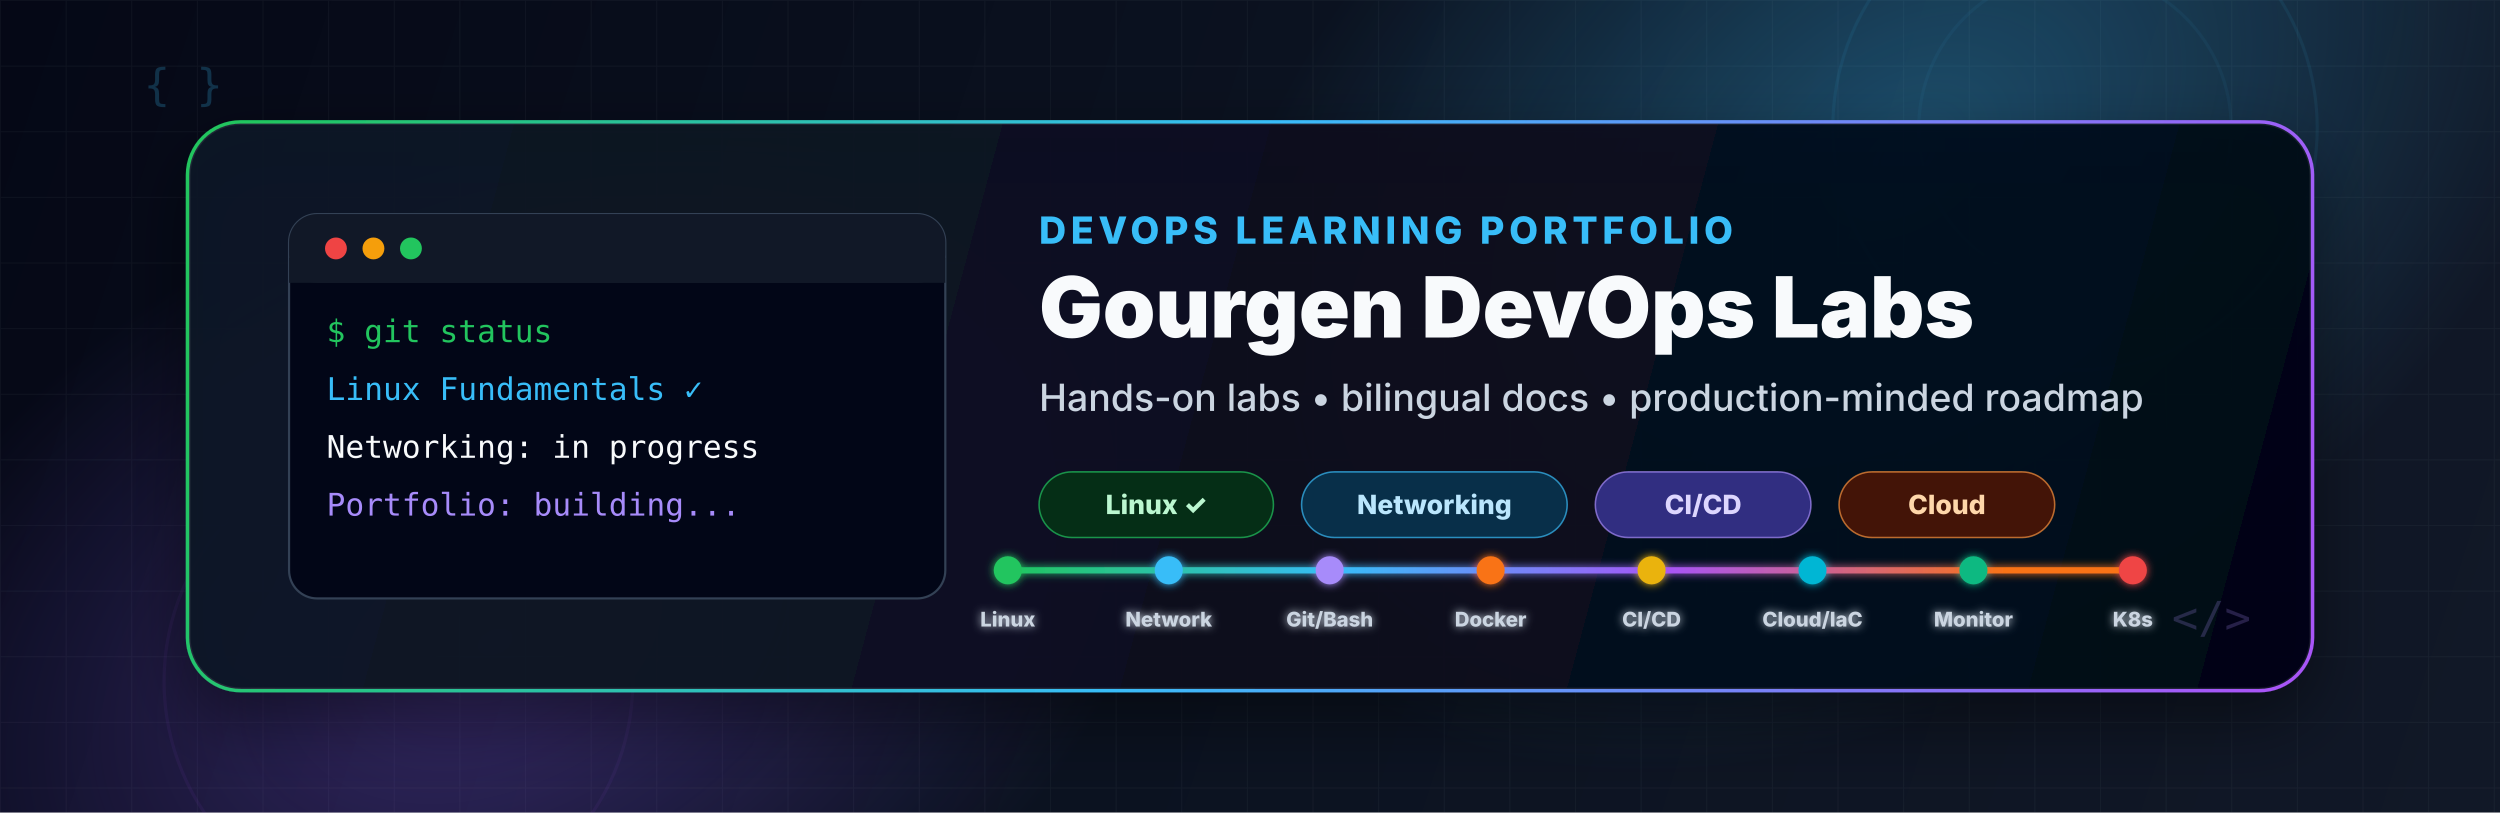
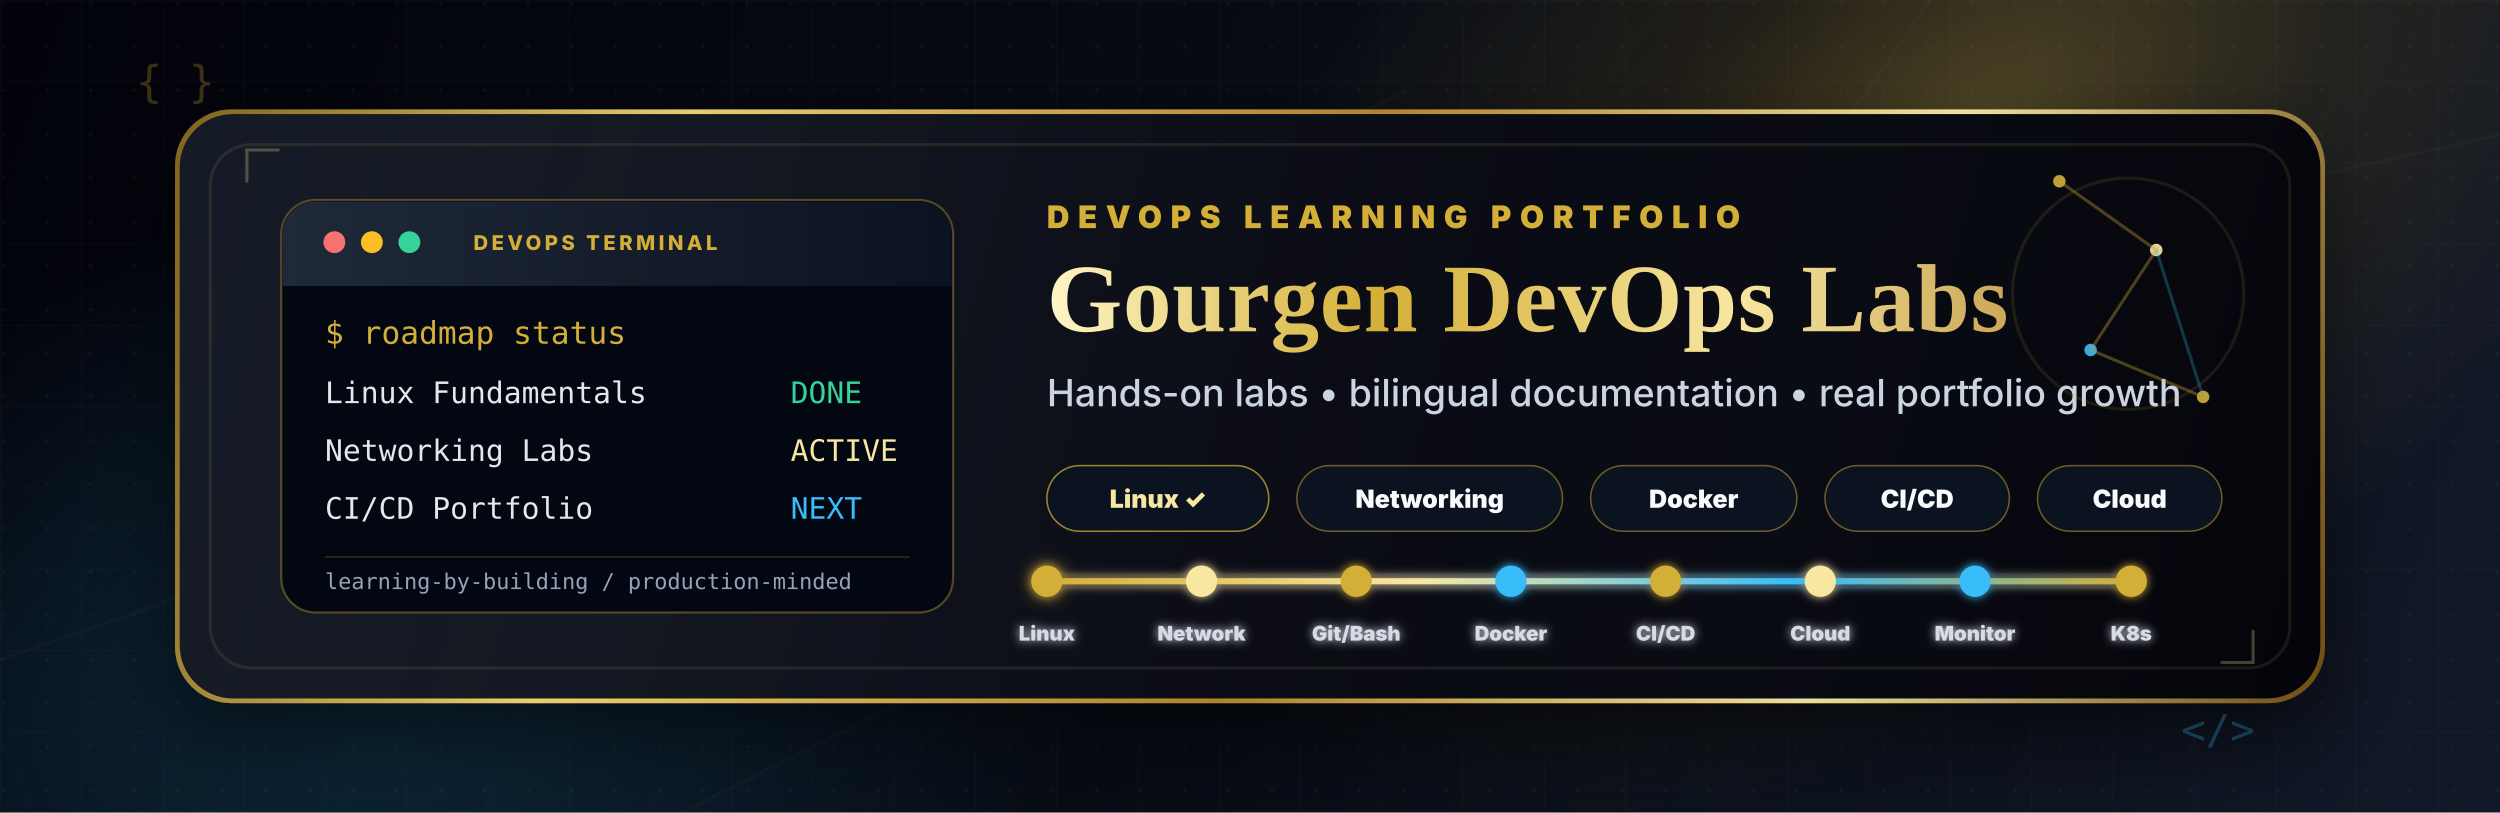
<svg xmlns="http://www.w3.org/2000/svg" width="1600" height="520" viewBox="0 0 1600 520" fill="none" role="img" aria-labelledby="title desc">
  <defs>
    <linearGradient id="bg" x1="0" y1="0" x2="1600" y2="520" gradientUnits="userSpaceOnUse">
-       <stop offset="0" stop-color="#050816" />
-       <stop offset="0.48" stop-color="#0B1220" />
+       <stop offset="0" stop-color="#02030A" />
+       <stop offset="0.48" stop-color="#070B14" />
      <stop offset="1" stop-color="#111827" />
    </linearGradient>
-     <radialGradient id="glowBlue" cx="0" cy="0" r="1" gradientUnits="userSpaceOnUse" gradientTransform="translate(1220 100) rotate(145) scale(500 330)">
-       <stop stop-color="#38BDF8" stop-opacity="0.34" />
+     <radialGradient id="goldAura" cx="0" cy="0" r="1" gradientUnits="userSpaceOnUse" gradientTransform="translate(1260 90) rotate(145) scale(580 340)">
+       <stop stop-color="#D4AF37" stop-opacity="0.34" />
+       <stop offset="0.45" stop-color="#B8860B" stop-opacity="0.13" />
+       <stop offset="1" stop-color="#D4AF37" stop-opacity="0" />
+     </radialGradient>
+     <radialGradient id="blueAura" cx="0" cy="0" r="1" gradientUnits="userSpaceOnUse" gradientTransform="translate(260 420) rotate(-18) scale(520 310)">
+       <stop stop-color="#38BDF8" stop-opacity="0.20" />
      <stop offset="1" stop-color="#38BDF8" stop-opacity="0" />
    </radialGradient>
-     <radialGradient id="glowPurple" cx="0" cy="0" r="1" gradientUnits="userSpaceOnUse" gradientTransform="translate(320 410) rotate(-25) scale(450 300)">
-       <stop stop-color="#8B5CF6" stop-opacity="0.34" />
-       <stop offset="1" stop-color="#8B5CF6" stop-opacity="0" />
-     </radialGradient>
-     <linearGradient id="panel" x1="120" y1="78" x2="1480" y2="442" gradientUnits="userSpaceOnUse">
-       <stop stop-color="#111827" stop-opacity="0.94" />
-       <stop offset="1" stop-color="#020617" stop-opacity="0.94" />
+     <linearGradient id="panel" x1="120" y1="72" x2="1480" y2="448" gradientUnits="userSpaceOnUse">
+       <stop stop-color="#111827" stop-opacity="0.96" />
+       <stop offset="0.55" stop-color="#050814" stop-opacity="0.97" />
+       <stop offset="1" stop-color="#02030A" stop-opacity="0.98" />
    </linearGradient>
-     <linearGradient id="border" x1="160" y1="78" x2="1440" y2="442" gradientUnits="userSpaceOnUse">
-       <stop stop-color="#22C55E" />
-       <stop offset="0.47" stop-color="#38BDF8" />
-       <stop offset="1" stop-color="#A855F7" />
+     <linearGradient id="goldBorder" x1="120" y1="78" x2="1480" y2="442" gradientUnits="userSpaceOnUse">
+       <stop stop-color="#8A6A20" />
+       <stop offset="0.22" stop-color="#F5D76E" />
+       <stop offset="0.52" stop-color="#B8892E" />
+       <stop offset="0.78" stop-color="#F8E7A1" />
+       <stop offset="1" stop-color="#765315" />
    </linearGradient>
-     <linearGradient id="flow" x1="0" y1="0" x2="640" y2="0" gradientUnits="userSpaceOnUse">
-       <stop stop-color="#22C55E" />
-       <stop offset="0.33" stop-color="#38BDF8" />
-       <stop offset="0.66" stop-color="#A855F7" />
-       <stop offset="1" stop-color="#F97316" />
+     <linearGradient id="goldText" x1="0" y1="0" x2="760" y2="0" gradientUnits="userSpaceOnUse">
+       <stop stop-color="#FFF6C7" />
+       <stop offset="0.28" stop-color="#D4AF37" />
+       <stop offset="0.58" stop-color="#F7E6A1" />
+       <stop offset="1" stop-color="#A9741A" />
    </linearGradient>
-     <filter id="shadow" x="-20%" y="-20%" width="140%" height="140%">
-       <feDropShadow dx="0" dy="18" stdDeviation="22" flood-color="#000000" flood-opacity="0.46" />
+     <linearGradient id="terminalTop" x1="0" y1="0" x2="440" y2="0" gradientUnits="userSpaceOnUse">
+       <stop stop-color="#1F2937" />
+       <stop offset="1" stop-color="#0B1120" />
+     </linearGradient>
+     <linearGradient id="flow" x1="0" y1="0" x2="700" y2="0" gradientUnits="userSpaceOnUse">
+       <stop stop-color="#D4AF37" />
+       <stop offset="0.34" stop-color="#F8E7A1" />
+       <stop offset="0.68" stop-color="#38BDF8" />
+       <stop offset="1" stop-color="#D4AF37" />
+     </linearGradient>
+     <filter id="largeShadow" x="-18%" y="-28%" width="136%" height="156%">
+       <feDropShadow dx="0" dy="24" stdDeviation="26" flood-color="#000000" flood-opacity="0.58" />
    </filter>
-     <filter id="smallGlow">
-       <feGaussianBlur stdDeviation="2.6" result="coloredBlur" />
+     <filter id="softGlow" x="-40%" y="-40%" width="180%" height="180%">
+       <feGaussianBlur stdDeviation="3.2" result="blur" />
      <feMerge>
-         <feMergeNode in="coloredBlur" />
+         <feMergeNode in="blur" />
        <feMergeNode in="SourceGraphic" />
      </feMerge>
    </filter>
-     <pattern id="grid" width="42" height="42" patternUnits="userSpaceOnUse">
-       <path d="M 42 0 L 0 0 0 42" fill="none" stroke="#94A3B8" stroke-opacity="0.07" stroke-width="1" />
+     <filter id="goldGlow" x="-40%" y="-40%" width="180%" height="180%">
+       <feDropShadow dx="0" dy="0" stdDeviation="6" flood-color="#D4AF37" flood-opacity="0.30" />
+     </filter>
+     <pattern id="grid" width="52" height="52" patternUnits="userSpaceOnUse">
+       <path d="M 52 0 L 0 0 0 52" fill="none" stroke="#E5E7EB" stroke-opacity="0.035" stroke-width="1" />
+     </pattern>
+     <pattern id="dots" width="28" height="28" patternUnits="userSpaceOnUse">
+       <circle cx="2" cy="2" r="1.1" fill="#D4AF37" fill-opacity="0.11" />
    </pattern>
  </defs>
  <rect width="1600" height="520" fill="url(#bg)" />
  <rect width="1600" height="520" fill="url(#grid)" />
-   <rect width="1600" height="520" fill="url(#glowBlue)" />
-   <rect width="1600" height="520" fill="url(#glowPurple)" />
-   <g opacity="0.45">
-     <circle cx="1328" cy="82" r="155" stroke="#38BDF8" stroke-opacity="0.16" stroke-width="2" />
-     <circle cx="1328" cy="82" r="100" stroke="#38BDF8" stroke-opacity="0.12" stroke-width="2" />
-     <circle cx="255" cy="436" r="150" stroke="#A855F7" stroke-opacity="0.14" stroke-width="2" />
+   <rect width="1600" height="520" fill="url(#dots)" opacity="0.55" />
+   <rect width="1600" height="520" fill="url(#goldAura)" />
+   <rect width="1600" height="520" fill="url(#blueAura)" />
+   <g opacity="0.34">
+     <path d="M-40 436 C340 306 528 226 902 58" stroke="#D4AF37" stroke-opacity="0.10" stroke-width="2" />
+     <path d="M420 528 C750 364 1030 204 1640 78" stroke="#F8E7A1" stroke-opacity="0.08" stroke-width="2" />
+     <path d="M1260 -40 C1170 110 1070 214 920 332" stroke="#38BDF8" stroke-opacity="0.09" stroke-width="2" />
  </g>
-   <rect x="120" y="78" width="1360" height="364" rx="34" fill="url(#panel)" stroke="url(#border)" stroke-width="2.2" filter="url(#shadow)" />
-   <rect x="121.5" y="79.5" width="1357" height="361" rx="32.5" stroke="#FFFFFF" stroke-opacity="0.08" />
-   <g transform="translate(185 137)">
-     <rect width="420" height="246" rx="18" fill="#020617" stroke="#334155" stroke-width="1.4" />
-     <rect width="420" height="44" rx="18" fill="#111827" />
-     <rect y="28" width="420" height="16" fill="#111827" />
-     <circle cx="30" cy="22" r="7" fill="#EF4444" />
-     <circle cx="54" cy="22" r="7" fill="#F59E0B" />
-     <circle cx="78" cy="22" r="7" fill="#22C55E" />
-     <text x="24" y="82" font-family="Consolas, Monaco, monospace" font-size="20" fill="#22C55E">$ git status</text>
-     <text x="24" y="119" font-family="Consolas, Monaco, monospace" font-size="20" fill="#38BDF8">Linux Fundamentals ✓</text>
-     <text x="24" y="156" font-family="Consolas, Monaco, monospace" font-size="20" fill="#F8FAFC">Networking: in progress</text>
-     <text x="24" y="193" font-family="Consolas, Monaco, monospace" font-size="20" fill="#A78BFA">Portfolio: building...</text>
+   <rect x="112" y="70" width="1376" height="380" rx="36" fill="url(#goldBorder)" opacity="0.95" filter="url(#largeShadow)" />
+   <rect x="115" y="73" width="1370" height="374" rx="34" fill="url(#panel)" />
+   <rect x="134" y="92" width="1332" height="336" rx="27" stroke="#FFFFFF" stroke-opacity="0.075" />
+   <rect x="135" y="93" width="1330" height="334" rx="26" stroke="#D4AF37" stroke-opacity="0.12" />
+   <g transform="translate(180 128)">
+     <rect width="430" height="264" rx="22" fill="#030712" stroke="#D4AF37" stroke-opacity="0.36" stroke-width="1.4" />
+     <rect x="1" y="1" width="428" height="54" rx="21" fill="url(#terminalTop)" />
+     <rect x="1" y="37" width="428" height="18" fill="url(#terminalTop)" />
+     <circle cx="34" cy="27" r="7" fill="#F87171" />
+     <circle cx="58" cy="27" r="7" fill="#FBBF24" />
+     <circle cx="82" cy="27" r="7" fill="#34D399" />
+     <text x="123" y="32" font-family="Inter, Segoe UI, Arial, sans-serif" font-size="13" font-weight="800" letter-spacing="2.2" fill="#D4AF37">DEVOPS TERMINAL</text>
+     <text x="28" y="92" font-family="Consolas, Monaco, monospace" font-size="20" fill="#D4AF37">$ roadmap status</text>
+     <text x="28" y="130" font-family="Consolas, Monaco, monospace" font-size="19" fill="#E5E7EB">Linux Fundamentals</text>
+     <text x="326" y="130" font-family="Consolas, Monaco, monospace" font-size="19" fill="#34D399">DONE</text>
+     <text x="28" y="167" font-family="Consolas, Monaco, monospace" font-size="19" fill="#E5E7EB">Networking Labs</text>
+     <text x="326" y="167" font-family="Consolas, Monaco, monospace" font-size="19" fill="#F8E7A1">ACTIVE</text>
+     <text x="28" y="204" font-family="Consolas, Monaco, monospace" font-size="19" fill="#E5E7EB">CI/CD Portfolio</text>
+     <text x="326" y="204" font-family="Consolas, Monaco, monospace" font-size="19" fill="#38BDF8">NEXT</text>
+     <rect x="28" y="228" width="374" height="1" fill="#D4AF37" opacity="0.22" />
+     <text x="28" y="249" font-family="Consolas, Monaco, monospace" font-size="14" fill="#94A3B8">learning-by-building / production-minded</text>
  </g>
-   <g transform="translate(665 124)">
-     <text x="0" y="32" font-family="Inter, Segoe UI, Arial, sans-serif" font-size="24" font-weight="800" fill="#38BDF8" letter-spacing="3">DEVOPS LEARNING PORTFOLIO</text>
-     <text x="0" y="92" font-family="Inter, Segoe UI, Arial, sans-serif" font-size="54" font-weight="900" fill="#F8FAFC">Gourgen DevOps Labs</text>
-     <text x="0" y="139" font-family="Inter, Segoe UI, Arial, sans-serif" font-size="24" font-weight="500" fill="#CBD5E1">Hands-on labs • bilingual docs • production-minded roadmap</text>
-     <g transform="translate(0 178)">
-       <rect x="0" y="0" width="150" height="42" rx="21" fill="#052E16" stroke="#22C55E" stroke-opacity="0.70" />
-       <text x="75" y="27" font-family="Inter, Segoe UI, Arial, sans-serif" font-size="17" font-weight="800" text-anchor="middle" fill="#BBF7D0">Linux ✓</text>
-       <rect x="168" y="0" width="170" height="42" rx="21" fill="#082F49" stroke="#38BDF8" stroke-opacity="0.70" />
-       <text x="253" y="27" font-family="Inter, Segoe UI, Arial, sans-serif" font-size="17" font-weight="800" text-anchor="middle" fill="#BAE6FD">Networking</text>
-       <rect x="356" y="0" width="138" height="42" rx="21" fill="#312E81" stroke="#A78BFA" stroke-opacity="0.70" />
-       <text x="425" y="27" font-family="Inter, Segoe UI, Arial, sans-serif" font-size="17" font-weight="800" text-anchor="middle" fill="#DDD6FE">CI/CD</text>
-       <rect x="512" y="0" width="138" height="42" rx="21" fill="#431407" stroke="#FB923C" stroke-opacity="0.70" />
-       <text x="581" y="27" font-family="Inter, Segoe UI, Arial, sans-serif" font-size="17" font-weight="800" text-anchor="middle" fill="#FED7AA">Cloud</text>
+   <g transform="translate(670 118)">
+     <text x="0" y="28" font-family="Inter, Segoe UI, Arial, sans-serif" font-size="20" font-weight="900" fill="#D4AF37" letter-spacing="5.5">DEVOPS LEARNING PORTFOLIO</text>
+     <text x="0" y="94" font-family="Georgia, 'Times New Roman', serif" font-size="62" font-weight="700" fill="url(#goldText)" letter-spacing="0.5">Gourgen DevOps Labs</text>
+     <text x="0" y="142" font-family="Inter, Segoe UI, Arial, sans-serif" font-size="24" font-weight="500" fill="#CBD5E1">Hands-on labs • bilingual documentation • real portfolio growth</text>
+     <g transform="translate(0 180)">
+       <rect x="0" y="0" width="142" height="42" rx="21" fill="#0B1220" stroke="#D4AF37" stroke-opacity="0.72" />
+       <text x="71" y="27" font-family="Inter, Segoe UI, Arial, sans-serif" font-size="16" font-weight="900" text-anchor="middle" fill="#F8E7A1">Linux ✓</text>
+       <rect x="160" y="0" width="170" height="42" rx="21" fill="#0B1220" stroke="#D4AF37" stroke-opacity="0.48" />
+       <text x="245" y="27" font-family="Inter, Segoe UI, Arial, sans-serif" font-size="16" font-weight="900" text-anchor="middle" fill="#F8FAFC">Networking</text>
+       <rect x="348" y="0" width="132" height="42" rx="21" fill="#0B1220" stroke="#D4AF37" stroke-opacity="0.48" />
+       <text x="414" y="27" font-family="Inter, Segoe UI, Arial, sans-serif" font-size="16" font-weight="900" text-anchor="middle" fill="#F8FAFC">Docker</text>
+       <rect x="498" y="0" width="118" height="42" rx="21" fill="#0B1220" stroke="#D4AF37" stroke-opacity="0.48" />
+       <text x="557" y="27" font-family="Inter, Segoe UI, Arial, sans-serif" font-size="16" font-weight="900" text-anchor="middle" fill="#F8FAFC">CI/CD</text>
+       <rect x="634" y="0" width="118" height="42" rx="21" fill="#0B1220" stroke="#D4AF37" stroke-opacity="0.48" />
+       <text x="693" y="27" font-family="Inter, Segoe UI, Arial, sans-serif" font-size="16" font-weight="900" text-anchor="middle" fill="#F8FAFC">Cloud</text>
    </g>
  </g>
-   <g transform="translate(645 365)" filter="url(#smallGlow)">
-     <line x1="0" y1="0" x2="720" y2="0" stroke="url(#flow)" stroke-width="4" stroke-linecap="round" />
-     <circle cx="0" cy="0" r="9" fill="#22C55E" />
-     <circle cx="103" cy="0" r="9" fill="#38BDF8" />
-     <circle cx="206" cy="0" r="9" fill="#A78BFA" />
-     <circle cx="309" cy="0" r="9" fill="#F97316" />
-     <circle cx="412" cy="0" r="9" fill="#EAB308" />
-     <circle cx="515" cy="0" r="9" fill="#06B6D4" />
-     <circle cx="618" cy="0" r="9" fill="#10B981" />
-     <circle cx="720" cy="0" r="9" fill="#EF4444" />
-     <text x="0" y="36" font-family="Inter, Segoe UI, Arial, sans-serif" font-size="13" font-weight="800" text-anchor="middle" fill="#CBD5E1">Linux</text>
-     <text x="103" y="36" font-family="Inter, Segoe UI, Arial, sans-serif" font-size="13" font-weight="800" text-anchor="middle" fill="#CBD5E1">Network</text>
-     <text x="206" y="36" font-family="Inter, Segoe UI, Arial, sans-serif" font-size="13" font-weight="800" text-anchor="middle" fill="#CBD5E1">Git/Bash</text>
-     <text x="309" y="36" font-family="Inter, Segoe UI, Arial, sans-serif" font-size="13" font-weight="800" text-anchor="middle" fill="#CBD5E1">Docker</text>
-     <text x="412" y="36" font-family="Inter, Segoe UI, Arial, sans-serif" font-size="13" font-weight="800" text-anchor="middle" fill="#CBD5E1">CI/CD</text>
-     <text x="515" y="36" font-family="Inter, Segoe UI, Arial, sans-serif" font-size="13" font-weight="800" text-anchor="middle" fill="#CBD5E1">Cloud/IaC</text>
-     <text x="618" y="36" font-family="Inter, Segoe UI, Arial, sans-serif" font-size="13" font-weight="800" text-anchor="middle" fill="#CBD5E1">Monitor</text>
-     <text x="720" y="36" font-family="Inter, Segoe UI, Arial, sans-serif" font-size="13" font-weight="800" text-anchor="middle" fill="#CBD5E1">K8s</text>
+   <g transform="translate(670 372)" filter="url(#softGlow)">
+     <line x1="0" y1="0" x2="694" y2="0" stroke="#3B4252" stroke-width="10" stroke-linecap="round" opacity="0.52" />
+     <line x1="0" y1="0" x2="694" y2="0" stroke="url(#flow)" stroke-width="4" stroke-linecap="round" />
+     <g font-family="Inter, Segoe UI, Arial, sans-serif" font-size="13" font-weight="900" text-anchor="middle">
+       <circle cx="0" cy="0" r="10" fill="#D4AF37" filter="url(#goldGlow)" />
+       <circle cx="99" cy="0" r="10" fill="#F8E7A1" />
+       <circle cx="198" cy="0" r="10" fill="#D4AF37" />
+       <circle cx="297" cy="0" r="10" fill="#38BDF8" />
+       <circle cx="396" cy="0" r="10" fill="#D4AF37" />
+       <circle cx="495" cy="0" r="10" fill="#F8E7A1" />
+       <circle cx="594" cy="0" r="10" fill="#38BDF8" />
+       <circle cx="694" cy="0" r="10" fill="#D4AF37" />
+       <text x="0" y="38" fill="#D7DBE5">Linux</text>
+       <text x="99" y="38" fill="#D7DBE5">Network</text>
+       <text x="198" y="38" fill="#D7DBE5">Git/Bash</text>
+       <text x="297" y="38" fill="#D7DBE5">Docker</text>
+       <text x="396" y="38" fill="#D7DBE5">CI/CD</text>
+       <text x="495" y="38" fill="#D7DBE5">Cloud</text>
+       <text x="594" y="38" fill="#D7DBE5">Monitor</text>
+       <text x="694" y="38" fill="#D7DBE5">K8s</text>
+     </g>
  </g>
-   <g opacity="0.22">
-     <text x="92" y="64" font-family="Consolas, Monaco, monospace" font-size="28" fill="#38BDF8">{ }</text>
-     <text x="1390" y="405" font-family="Consolas, Monaco, monospace" font-size="28" fill="#A78BFA">&lt;/&gt;</text>
+   <g transform="translate(1318 116)" opacity="0.90">
+     <circle cx="0" cy="0" r="4" fill="#D4AF37" />
+     <circle cx="62" cy="44" r="4" fill="#F8E7A1" />
+     <circle cx="20" cy="108" r="4" fill="#38BDF8" />
+     <circle cx="92" cy="138" r="4" fill="#D4AF37" />
+     <path d="M0 0 L62 44 L20 108 L92 138" stroke="#D4AF37" stroke-opacity="0.38" stroke-width="2" />
+     <path d="M62 44 L92 138" stroke="#38BDF8" stroke-opacity="0.28" stroke-width="2" />
+     <circle cx="44" cy="72" r="74" stroke="#D4AF37" stroke-opacity="0.13" stroke-width="2" />
+   </g>
+   <g opacity="0.26">
+     <path d="M158 116 L158 96 L178 96" stroke="#F8E7A1" stroke-width="2" stroke-linecap="round" />
+     <path d="M1442 404 L1442 424 L1422 424" stroke="#F8E7A1" stroke-width="2" stroke-linecap="round" />
+     <text x="87" y="62" font-family="Consolas, Monaco, monospace" font-size="28" fill="#D4AF37">{ }</text>
+     <text x="1396" y="476" font-family="Consolas, Monaco, monospace" font-size="26" fill="#38BDF8">&lt;/&gt;</text>
  </g>
</svg>
